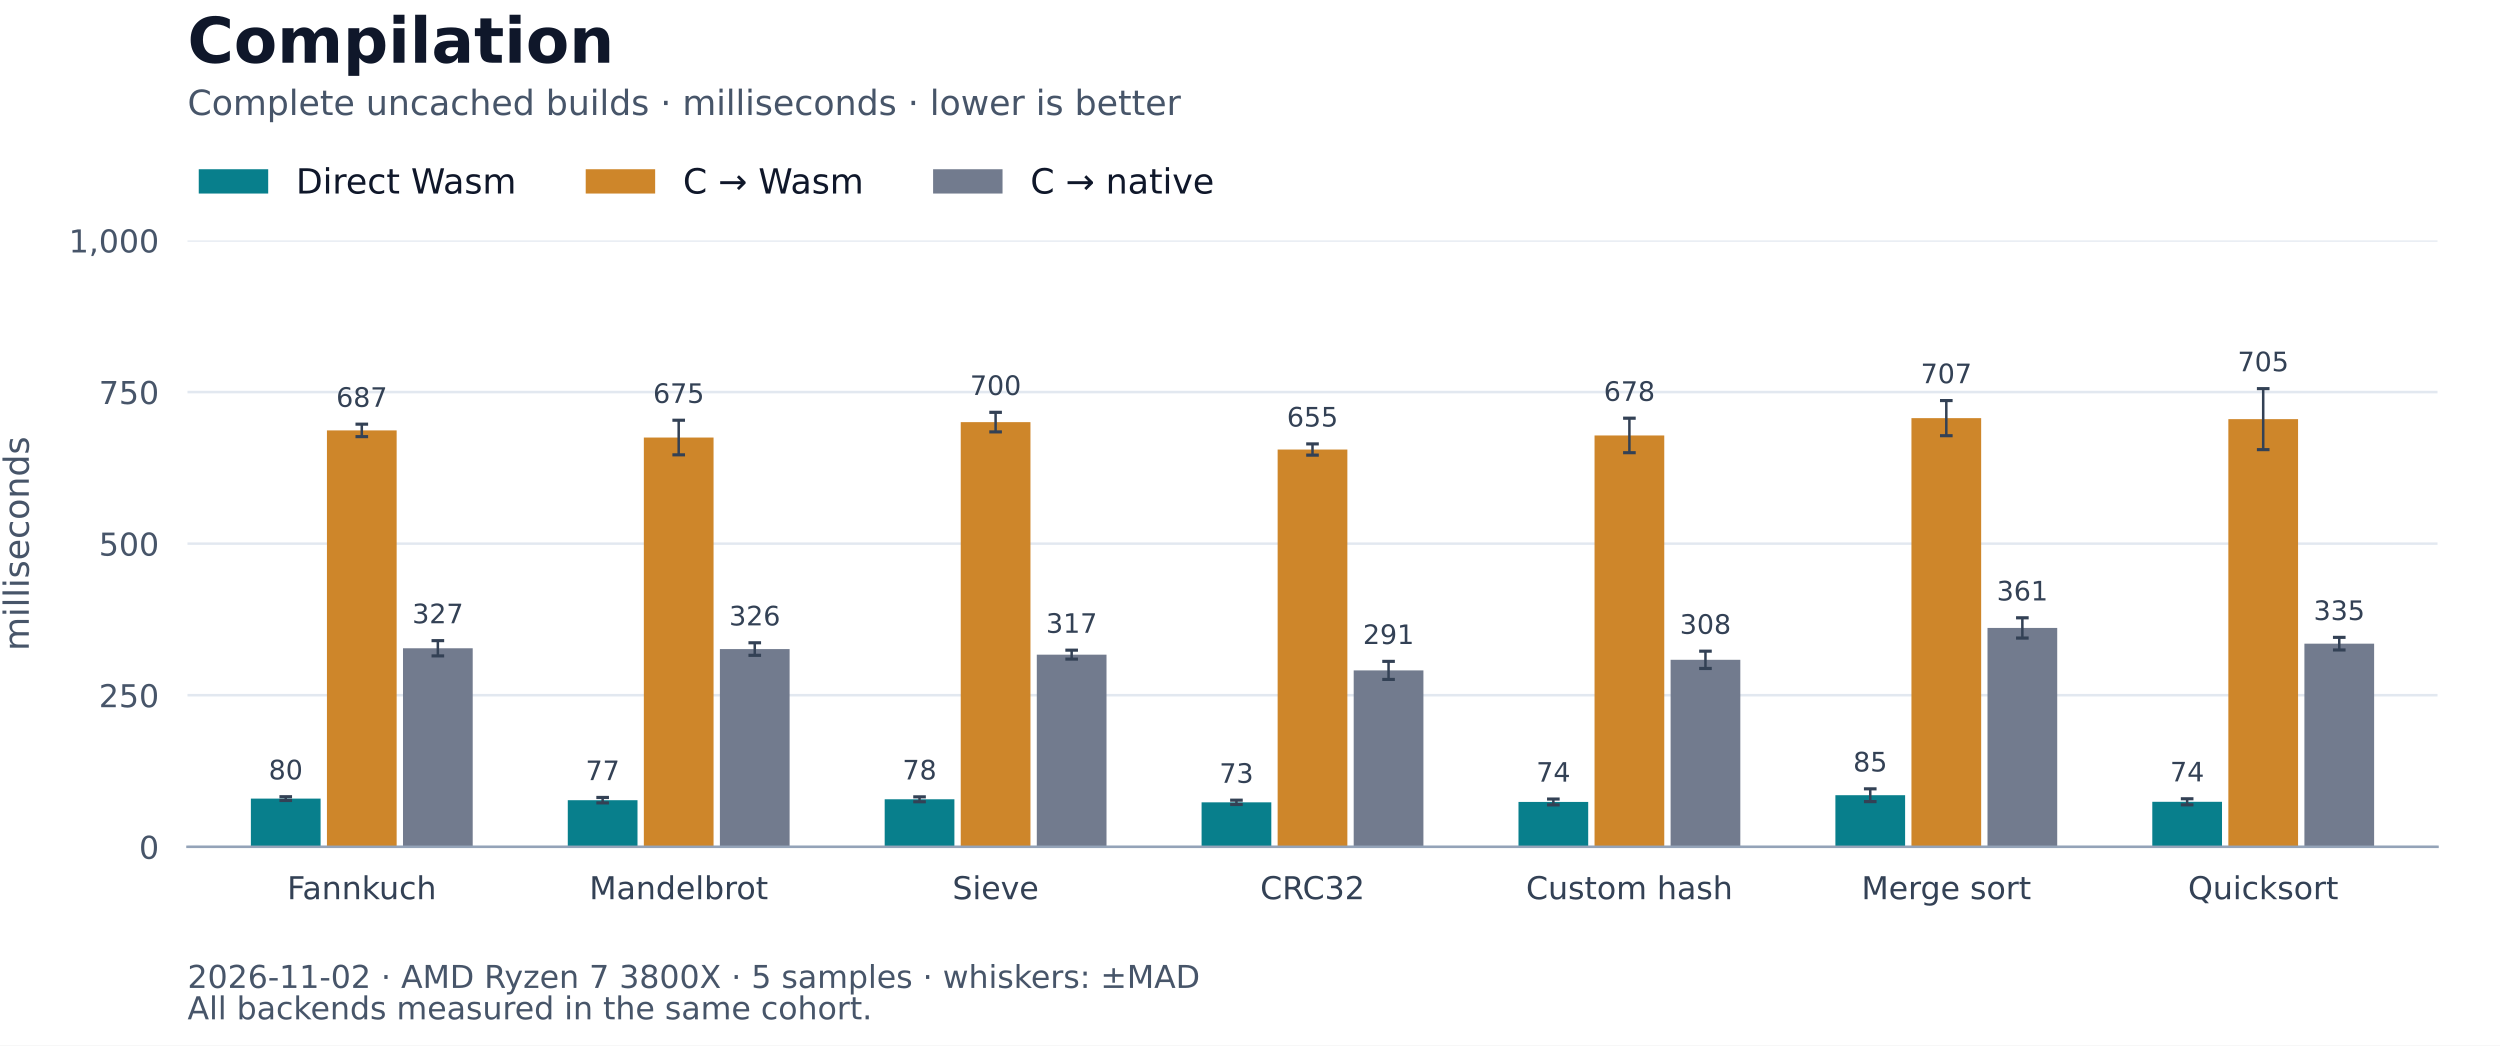
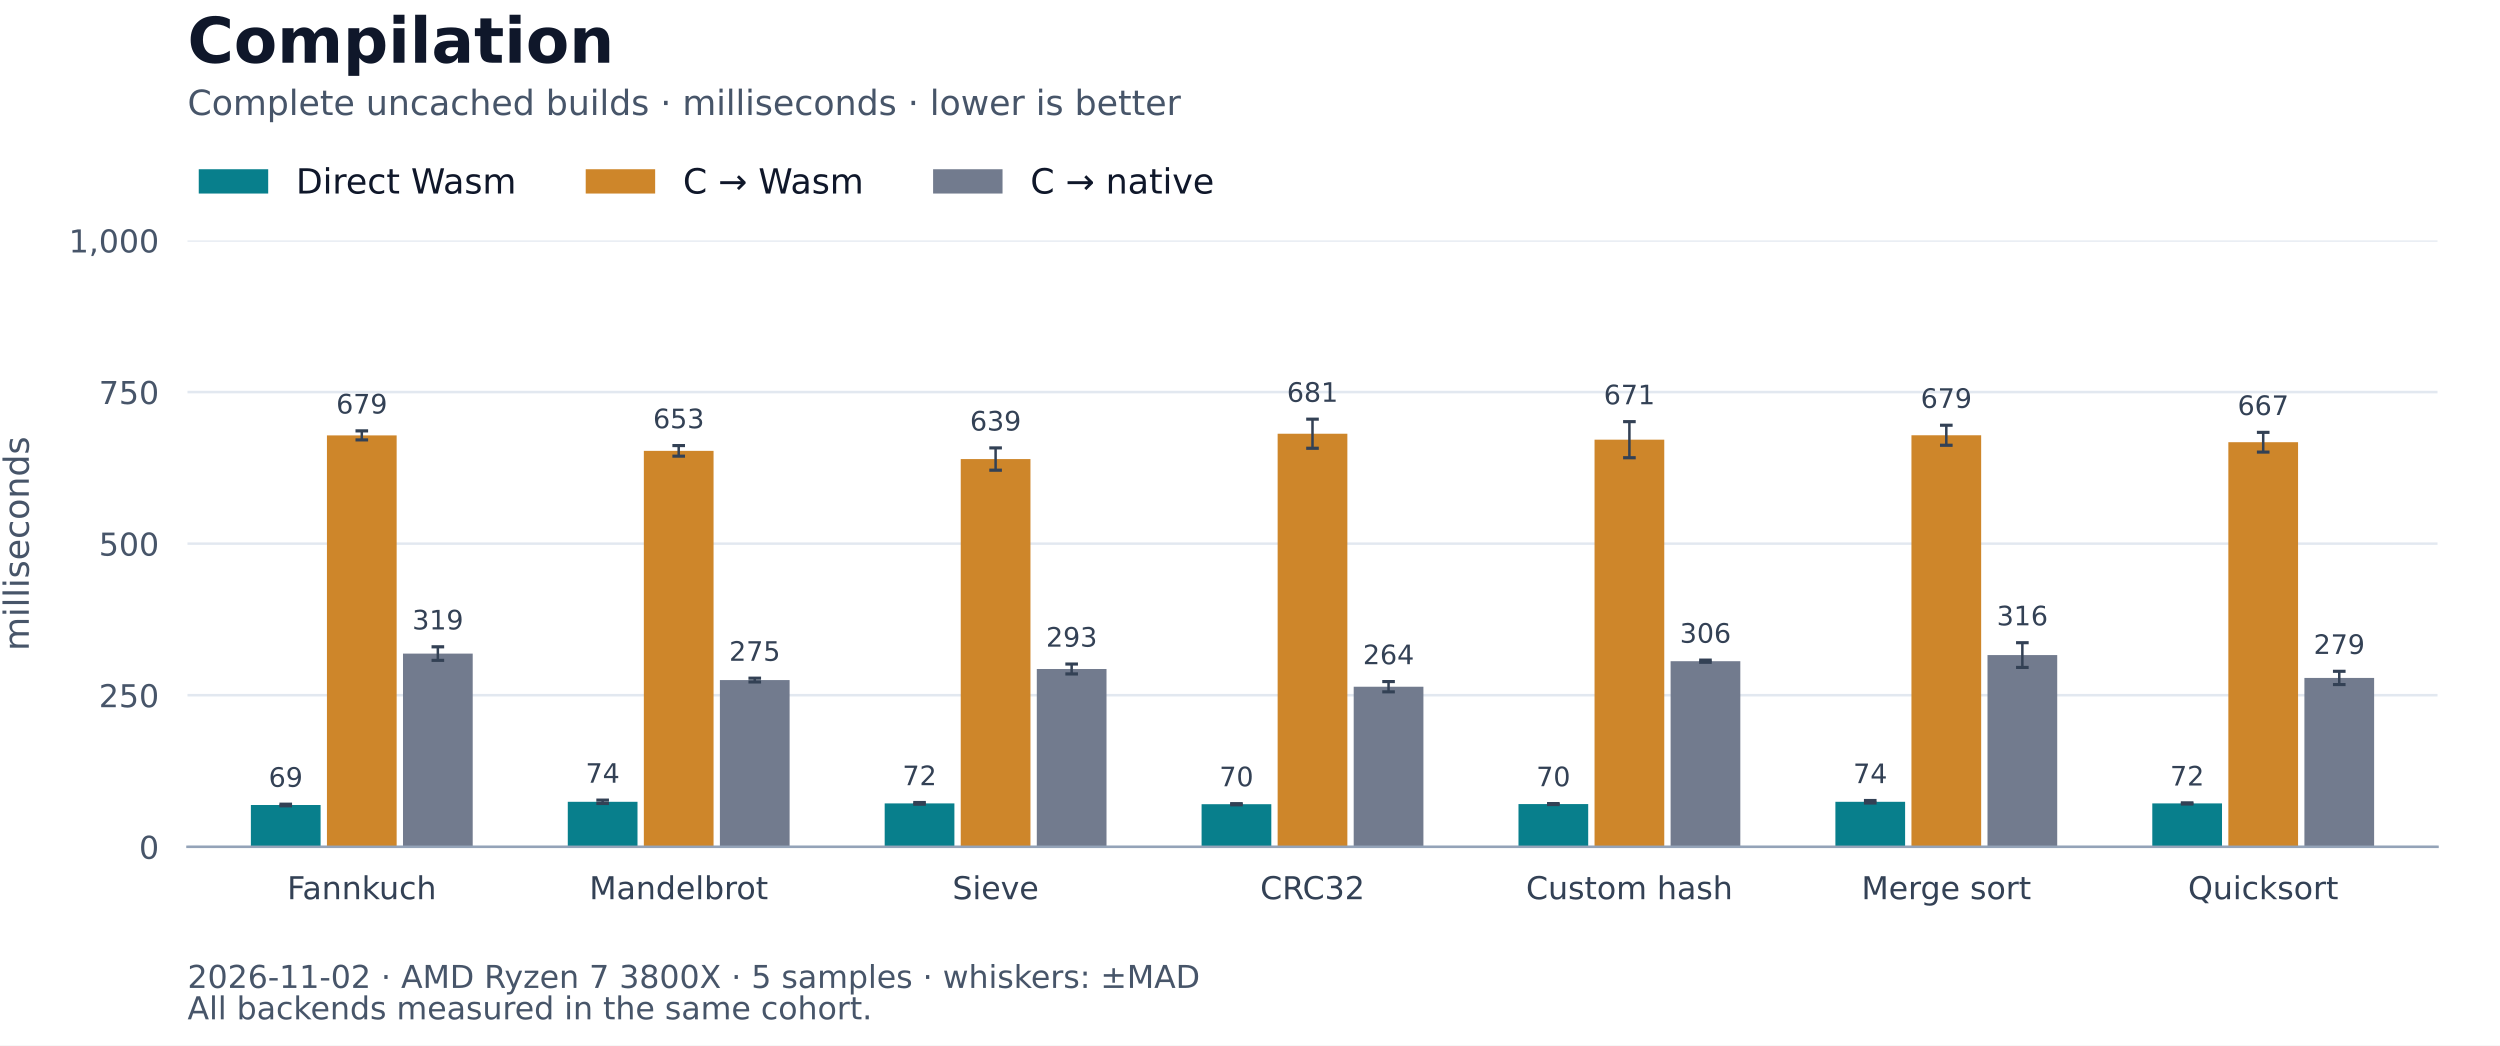
<svg xmlns="http://www.w3.org/2000/svg" xmlns:xlink="http://www.w3.org/1999/xlink" width="792pt" height="331.2pt" viewBox="0 0 792 331.2" version="1.1">
  <defs>
    <style type="text/css">*{stroke-linejoin: round; stroke-linecap: butt}</style>
  </defs>
  <g id="figure_1">
    <g id="patch_1">
      <path d="M 0 331.2 L 792 331.2 L 792 0 L 0 0 z " style="fill: #ffffff" />
    </g>
    <g id="axes_1">
      <g id="patch_2">
        <path d="M 59.4 268.272 L 772.2 268.272 L 772.2 76.176 L 59.4 76.176 z " style="fill: #ffffff" />
      </g>
      <g id="matplotlib.axis_1">
        <g id="xtick_1">
          <g id="line2d_1" />
          <g id="text_1">
            <text style="font-size: 10px; font-family: 'DejaVu Sans'; text-anchor: middle; fill: #334155" x="114.617" y="284.87" transform="rotate(-0 114.6169 284.8704)">Fannkuch</text>
          </g>
        </g>
        <g id="xtick_2">
          <g id="line2d_2" />
          <g id="text_2">
            <text style="font-size: 10px; font-family: 'DejaVu Sans'; text-anchor: middle; fill: #334155" x="215.011" y="284.87" transform="rotate(-0 215.0113 284.8704)">Mandelbrot</text>
          </g>
        </g>
        <g id="xtick_3">
          <g id="line2d_3" />
          <g id="text_3">
            <text style="font-size: 10px; font-family: 'DejaVu Sans'; text-anchor: middle; fill: #334155" x="315.406" y="284.87" transform="rotate(-0 315.4056 284.8704)">Sieve</text>
          </g>
        </g>
        <g id="xtick_4">
          <g id="line2d_4" />
          <g id="text_4">
            <text style="font-size: 10px; font-family: 'DejaVu Sans'; text-anchor: middle; fill: #334155" x="415.8" y="284.87" transform="rotate(-0 415.8 284.8697)">CRC32</text>
          </g>
        </g>
        <g id="xtick_5">
          <g id="line2d_5" />
          <g id="text_5">
            <text style="font-size: 10px; font-family: 'DejaVu Sans'; text-anchor: middle; fill: #334155" x="516.194" y="284.87" transform="rotate(-0 516.1944 284.8704)">Custom hash</text>
          </g>
        </g>
        <g id="xtick_6">
          <g id="line2d_6" />
          <g id="text_6">
            <text style="font-size: 10px; font-family: 'DejaVu Sans'; text-anchor: middle; fill: #334155" x="616.589" y="284.87" transform="rotate(-0 616.5887 284.8697)">Merge sort</text>
          </g>
        </g>
        <g id="xtick_7">
          <g id="line2d_7" />
          <g id="text_7">
            <text style="font-size: 10px; font-family: 'DejaVu Sans'; text-anchor: middle; fill: #334155" x="716.983" y="284.87" transform="rotate(-0 716.9831 284.8704)">Quicksort</text>
          </g>
        </g>
      </g>
      <g id="matplotlib.axis_2">
        <g id="ytick_1">
          <g id="line2d_8">
            <path d="M 59.4 268.272 L 772.2 268.272 " clip-path="url(#pcea0d187e5)" style="fill: none; stroke: #e2e8f0; stroke-width: 0.8; stroke-linecap: square" />
          </g>
          <g id="line2d_9" />
          <g id="text_8">
            <text style="font-size: 10px; font-family: 'DejaVu Sans'; text-anchor: end; fill: #475569" x="50.4" y="272.071" transform="rotate(-0 50.4 272.0708)">0</text>
          </g>
        </g>
        <g id="ytick_2">
          <g id="line2d_10">
            <path d="M 59.4 220.248 L 772.2 220.248 " clip-path="url(#pcea0d187e5)" style="fill: none; stroke: #e2e8f0; stroke-width: 0.8; stroke-linecap: square" />
          </g>
          <g id="line2d_11" />
          <g id="text_9">
            <text style="font-size: 10px; font-family: 'DejaVu Sans'; text-anchor: end; fill: #475569" x="50.4" y="224.047" transform="rotate(-0 50.4 224.0468)">250</text>
          </g>
        </g>
        <g id="ytick_3">
          <g id="line2d_12">
            <path d="M 59.4 172.224 L 772.2 172.224 " clip-path="url(#pcea0d187e5)" style="fill: none; stroke: #e2e8f0; stroke-width: 0.8; stroke-linecap: square" />
          </g>
          <g id="line2d_13" />
          <g id="text_10">
            <text style="font-size: 10px; font-family: 'DejaVu Sans'; text-anchor: end; fill: #475569" x="50.4" y="176.023" transform="rotate(-0 50.4 176.0228)">500</text>
          </g>
        </g>
        <g id="ytick_4">
          <g id="line2d_14">
            <path d="M 59.4 124.2 L 772.2 124.2 " clip-path="url(#pcea0d187e5)" style="fill: none; stroke: #e2e8f0; stroke-width: 0.8; stroke-linecap: square" />
          </g>
          <g id="line2d_15" />
          <g id="text_11">
            <text style="font-size: 10px; font-family: 'DejaVu Sans'; text-anchor: end; fill: #475569" x="50.4" y="127.999" transform="rotate(-0 50.4 127.9988)">750</text>
          </g>
        </g>
        <g id="ytick_5">
          <g id="line2d_16">
            <path d="M 59.4 76.176 L 772.2 76.176 " clip-path="url(#pcea0d187e5)" style="fill: none; stroke: #e2e8f0; stroke-width: 0.8; stroke-linecap: square" />
          </g>
          <g id="line2d_17" />
          <g id="text_12">
            <text style="font-size: 10px; font-family: 'DejaVu Sans'; text-anchor: end; fill: #475569" x="50.4" y="79.975" transform="rotate(-0 50.4 79.97483)">1,000</text>
          </g>
        </g>
        <g id="text_13">
          <text style="font-size: 11px; font-family: 'DejaVu Sans'; text-anchor: middle; fill: #475569" x="9.129" y="172.224" transform="rotate(-90 9.129297 172.224)">milliseconds</text>
        </g>
      </g>
      <g id="patch_3">
-         <path d="M 79.479 268.272 L 101.566 268.272 L 101.566 252.994 L 79.479 252.994 z " clip-path="url(#pcea0d187e5)" style="fill: #087f8c" />
+         <path d="M 79.479 268.272 L 101.566 268.272 L 101.566 255.017 L 79.479 255.017 z " clip-path="url(#pcea0d187e5)" style="fill: #087f8c" />
      </g>
      <g id="patch_4">
-         <path d="M 179.873 268.272 L 201.96 268.272 L 201.96 253.495 L 179.873 253.495 z " clip-path="url(#pcea0d187e5)" style="fill: #087f8c" />
+         <path d="M 179.873 268.272 L 201.96 268.272 L 201.96 254.013 L 179.873 254.013 z " clip-path="url(#pcea0d187e5)" style="fill: #087f8c" />
      </g>
      <g id="patch_5">
-         <path d="M 280.268 268.272 L 302.354 268.272 L 302.354 253.214 L 280.268 253.214 z " clip-path="url(#pcea0d187e5)" style="fill: #087f8c" />
+         <path d="M 280.268 268.272 L 302.354 268.272 L 302.354 254.511 L 280.268 254.511 z " clip-path="url(#pcea0d187e5)" style="fill: #087f8c" />
      </g>
      <g id="patch_6">
-         <path d="M 380.662 268.272 L 402.749 268.272 L 402.749 254.183 L 380.662 254.183 z " clip-path="url(#pcea0d187e5)" style="fill: #087f8c" />
+         <path d="M 380.662 268.272 L 402.749 268.272 L 402.749 254.78 L 380.662 254.78 z " clip-path="url(#pcea0d187e5)" style="fill: #087f8c" />
      </g>
      <g id="patch_7">
-         <path d="M 481.056 268.272 L 503.143 268.272 L 503.143 254.061 L 481.056 254.061 z " clip-path="url(#pcea0d187e5)" style="fill: #087f8c" />
+         <path d="M 481.056 268.272 L 503.143 268.272 L 503.143 254.731 L 481.056 254.731 z " clip-path="url(#pcea0d187e5)" style="fill: #087f8c" />
      </g>
      <g id="patch_8">
-         <path d="M 581.451 268.272 L 603.537 268.272 L 603.537 251.923 L 581.451 251.923 z " clip-path="url(#pcea0d187e5)" style="fill: #087f8c" />
+         <path d="M 581.451 268.272 L 603.537 268.272 L 603.537 254.002 L 581.451 254.002 z " clip-path="url(#pcea0d187e5)" style="fill: #087f8c" />
      </g>
      <g id="patch_9">
-         <path d="M 681.845 268.272 L 703.932 268.272 L 703.932 254.014 L 681.845 254.014 z " clip-path="url(#pcea0d187e5)" style="fill: #087f8c" />
+         <path d="M 681.845 268.272 L 703.932 268.272 L 703.932 254.527 L 681.845 254.527 z " clip-path="url(#pcea0d187e5)" style="fill: #087f8c" />
      </g>
      <g id="patch_10">
-         <path d="M 103.574 268.272 L 125.66 268.272 L 125.66 136.352 L 103.574 136.352 z " clip-path="url(#pcea0d187e5)" style="fill: #ce862a" />
+         <path d="M 103.574 268.272 L 125.66 268.272 L 125.66 137.928 L 103.574 137.928 z " clip-path="url(#pcea0d187e5)" style="fill: #ce862a" />
      </g>
      <g id="patch_11">
-         <path d="M 203.968 268.272 L 226.055 268.272 L 226.055 138.616 L 203.968 138.616 z " clip-path="url(#pcea0d187e5)" style="fill: #ce862a" />
+         <path d="M 203.968 268.272 L 226.055 268.272 L 226.055 142.837 L 203.968 142.837 z " clip-path="url(#pcea0d187e5)" style="fill: #ce862a" />
      </g>
      <g id="patch_12">
-         <path d="M 304.362 268.272 L 326.449 268.272 L 326.449 133.727 L 304.362 133.727 z " clip-path="url(#pcea0d187e5)" style="fill: #ce862a" />
+         <path d="M 304.362 268.272 L 326.449 268.272 L 326.449 145.428 L 304.362 145.428 z " clip-path="url(#pcea0d187e5)" style="fill: #ce862a" />
      </g>
      <g id="patch_13">
-         <path d="M 404.757 268.272 L 426.843 268.272 L 426.843 142.404 L 404.757 142.404 z " clip-path="url(#pcea0d187e5)" style="fill: #ce862a" />
+         <path d="M 404.757 268.272 L 426.843 268.272 L 426.843 137.398 L 404.757 137.398 z " clip-path="url(#pcea0d187e5)" style="fill: #ce862a" />
      </g>
      <g id="patch_14">
-         <path d="M 505.151 268.272 L 527.238 268.272 L 527.238 137.951 L 505.151 137.951 z " clip-path="url(#pcea0d187e5)" style="fill: #ce862a" />
+         <path d="M 505.151 268.272 L 527.238 268.272 L 527.238 139.295 L 505.151 139.295 z " clip-path="url(#pcea0d187e5)" style="fill: #ce862a" />
      </g>
      <g id="patch_15">
-         <path d="M 605.545 268.272 L 627.632 268.272 L 627.632 132.462 L 605.545 132.462 z " clip-path="url(#pcea0d187e5)" style="fill: #ce862a" />
+         <path d="M 605.545 268.272 L 627.632 268.272 L 627.632 137.888 L 605.545 137.888 z " clip-path="url(#pcea0d187e5)" style="fill: #ce862a" />
      </g>
      <g id="patch_16">
-         <path d="M 705.94 268.272 L 728.026 268.272 L 728.026 132.781 L 705.94 132.781 z " clip-path="url(#pcea0d187e5)" style="fill: #ce862a" />
+         <path d="M 705.94 268.272 L 728.026 268.272 L 728.026 140.097 L 705.94 140.097 z " clip-path="url(#pcea0d187e5)" style="fill: #ce862a" />
      </g>
      <g id="patch_17">
-         <path d="M 127.668 268.272 L 149.755 268.272 L 149.755 205.368 L 127.668 205.368 z " clip-path="url(#pcea0d187e5)" style="fill: #727b8e" />
+         <path d="M 127.668 268.272 L 149.755 268.272 L 149.755 207.055 L 127.668 207.055 z " clip-path="url(#pcea0d187e5)" style="fill: #727b8e" />
      </g>
      <g id="patch_18">
-         <path d="M 228.063 268.272 L 250.149 268.272 L 250.149 205.62 L 228.063 205.62 z " clip-path="url(#pcea0d187e5)" style="fill: #727b8e" />
+         <path d="M 228.063 268.272 L 250.149 268.272 L 250.149 215.445 L 228.063 215.445 z " clip-path="url(#pcea0d187e5)" style="fill: #727b8e" />
      </g>
      <g id="patch_19">
-         <path d="M 328.457 268.272 L 350.544 268.272 L 350.544 207.392 L 328.457 207.392 z " clip-path="url(#pcea0d187e5)" style="fill: #727b8e" />
+         <path d="M 328.457 268.272 L 350.544 268.272 L 350.544 211.935 L 328.457 211.935 z " clip-path="url(#pcea0d187e5)" style="fill: #727b8e" />
      </g>
      <g id="patch_20">
-         <path d="M 428.851 268.272 L 450.938 268.272 L 450.938 212.385 L 428.851 212.385 z " clip-path="url(#pcea0d187e5)" style="fill: #727b8e" />
+         <path d="M 428.851 268.272 L 450.938 268.272 L 450.938 217.548 L 428.851 217.548 z " clip-path="url(#pcea0d187e5)" style="fill: #727b8e" />
      </g>
      <g id="patch_21">
-         <path d="M 529.246 268.272 L 551.332 268.272 L 551.332 209.029 L 529.246 209.029 z " clip-path="url(#pcea0d187e5)" style="fill: #727b8e" />
+         <path d="M 529.246 268.272 L 551.332 268.272 L 551.332 209.462 L 529.246 209.462 z " clip-path="url(#pcea0d187e5)" style="fill: #727b8e" />
      </g>
      <g id="patch_22">
-         <path d="M 629.64 268.272 L 651.727 268.272 L 651.727 198.931 L 629.64 198.931 z " clip-path="url(#pcea0d187e5)" style="fill: #727b8e" />
+         <path d="M 629.64 268.272 L 651.727 268.272 L 651.727 207.527 L 629.64 207.527 z " clip-path="url(#pcea0d187e5)" style="fill: #727b8e" />
      </g>
      <g id="patch_23">
-         <path d="M 730.034 268.272 L 752.121 268.272 L 752.121 203.914 L 730.034 203.914 z " clip-path="url(#pcea0d187e5)" style="fill: #727b8e" />
+         <path d="M 730.034 268.272 L 752.121 268.272 L 752.121 214.77 L 730.034 214.77 z " clip-path="url(#pcea0d187e5)" style="fill: #727b8e" />
      </g>
      <g id="LineCollection_1">
-         <path d="M 90.522 253.587 L 90.522 252.4 " clip-path="url(#pcea0d187e5)" style="fill: none; stroke: #334155; stroke-width: 0.8" />
-         <path d="M 190.917 254.355 L 190.917 252.634 " clip-path="url(#pcea0d187e5)" style="fill: none; stroke: #334155; stroke-width: 0.8" />
-         <path d="M 291.311 253.993 L 291.311 252.436 " clip-path="url(#pcea0d187e5)" style="fill: none; stroke: #334155; stroke-width: 0.8" />
-         <path d="M 391.705 254.872 L 391.705 253.495 " clip-path="url(#pcea0d187e5)" style="fill: none; stroke: #334155; stroke-width: 0.8" />
-         <path d="M 492.1 254.982 L 492.1 253.14 " clip-path="url(#pcea0d187e5)" style="fill: none; stroke: #334155; stroke-width: 0.8" />
-         <path d="M 592.494 253.949 L 592.494 249.897 " clip-path="url(#pcea0d187e5)" style="fill: none; stroke: #334155; stroke-width: 0.8" />
-         <path d="M 692.888 254.974 L 692.888 253.053 " clip-path="url(#pcea0d187e5)" style="fill: none; stroke: #334155; stroke-width: 0.8" />
+         <path d="M 90.522 255.277 L 90.522 254.758 " clip-path="url(#pcea0d187e5)" style="fill: none; stroke: #334155; stroke-width: 0.8" />
+         <path d="M 190.917 254.549 L 190.917 253.477 " clip-path="url(#pcea0d187e5)" style="fill: none; stroke: #334155; stroke-width: 0.8" />
+         <path d="M 291.311 254.779 L 291.311 254.243 " clip-path="url(#pcea0d187e5)" style="fill: none; stroke: #334155; stroke-width: 0.8" />
+         <path d="M 391.705 254.971 L 391.705 254.589 " clip-path="url(#pcea0d187e5)" style="fill: none; stroke: #334155; stroke-width: 0.8" />
+         <path d="M 492.1 254.884 L 492.1 254.579 " clip-path="url(#pcea0d187e5)" style="fill: none; stroke: #334155; stroke-width: 0.8" />
+         <path d="M 592.494 254.402 L 592.494 253.602 " clip-path="url(#pcea0d187e5)" style="fill: none; stroke: #334155; stroke-width: 0.8" />
+         <path d="M 692.888 254.709 L 692.888 254.345 " clip-path="url(#pcea0d187e5)" style="fill: none; stroke: #334155; stroke-width: 0.8" />
      </g>
      <g id="line2d_18">
        <defs>
          <path id="m9f9b9ee627" d="M 2 0 L -2 -0 " style="stroke: #334155" />
        </defs>
        <g clip-path="url(#pcea0d187e5)">
-           <use xlink:href="#m9f9b9ee627" x="90.522" y="253.587" style="fill: #1f77b4; stroke: #334155" />
-           <use xlink:href="#m9f9b9ee627" x="190.917" y="254.355" style="fill: #1f77b4; stroke: #334155" />
-           <use xlink:href="#m9f9b9ee627" x="291.311" y="253.993" style="fill: #1f77b4; stroke: #334155" />
-           <use xlink:href="#m9f9b9ee627" x="391.705" y="254.872" style="fill: #1f77b4; stroke: #334155" />
-           <use xlink:href="#m9f9b9ee627" x="492.1" y="254.982" style="fill: #1f77b4; stroke: #334155" />
-           <use xlink:href="#m9f9b9ee627" x="592.494" y="253.949" style="fill: #1f77b4; stroke: #334155" />
-           <use xlink:href="#m9f9b9ee627" x="692.888" y="254.974" style="fill: #1f77b4; stroke: #334155" />
+           <use xlink:href="#m9f9b9ee627" x="90.522" y="255.277" style="fill: #1f77b4; stroke: #334155" />
+           <use xlink:href="#m9f9b9ee627" x="190.917" y="254.549" style="fill: #1f77b4; stroke: #334155" />
+           <use xlink:href="#m9f9b9ee627" x="291.311" y="254.779" style="fill: #1f77b4; stroke: #334155" />
+           <use xlink:href="#m9f9b9ee627" x="391.705" y="254.971" style="fill: #1f77b4; stroke: #334155" />
+           <use xlink:href="#m9f9b9ee627" x="492.1" y="254.884" style="fill: #1f77b4; stroke: #334155" />
+           <use xlink:href="#m9f9b9ee627" x="592.494" y="254.402" style="fill: #1f77b4; stroke: #334155" />
+           <use xlink:href="#m9f9b9ee627" x="692.888" y="254.709" style="fill: #1f77b4; stroke: #334155" />
        </g>
      </g>
      <g id="line2d_19">
        <g clip-path="url(#pcea0d187e5)">
-           <use xlink:href="#m9f9b9ee627" x="90.522" y="252.4" style="fill: #1f77b4; stroke: #334155" />
-           <use xlink:href="#m9f9b9ee627" x="190.917" y="252.634" style="fill: #1f77b4; stroke: #334155" />
-           <use xlink:href="#m9f9b9ee627" x="291.311" y="252.436" style="fill: #1f77b4; stroke: #334155" />
-           <use xlink:href="#m9f9b9ee627" x="391.705" y="253.495" style="fill: #1f77b4; stroke: #334155" />
-           <use xlink:href="#m9f9b9ee627" x="492.1" y="253.14" style="fill: #1f77b4; stroke: #334155" />
-           <use xlink:href="#m9f9b9ee627" x="592.494" y="249.897" style="fill: #1f77b4; stroke: #334155" />
-           <use xlink:href="#m9f9b9ee627" x="692.888" y="253.053" style="fill: #1f77b4; stroke: #334155" />
+           <use xlink:href="#m9f9b9ee627" x="90.522" y="254.758" style="fill: #1f77b4; stroke: #334155" />
+           <use xlink:href="#m9f9b9ee627" x="190.917" y="253.477" style="fill: #1f77b4; stroke: #334155" />
+           <use xlink:href="#m9f9b9ee627" x="291.311" y="254.243" style="fill: #1f77b4; stroke: #334155" />
+           <use xlink:href="#m9f9b9ee627" x="391.705" y="254.589" style="fill: #1f77b4; stroke: #334155" />
+           <use xlink:href="#m9f9b9ee627" x="492.1" y="254.579" style="fill: #1f77b4; stroke: #334155" />
+           <use xlink:href="#m9f9b9ee627" x="592.494" y="253.602" style="fill: #1f77b4; stroke: #334155" />
+           <use xlink:href="#m9f9b9ee627" x="692.888" y="254.345" style="fill: #1f77b4; stroke: #334155" />
        </g>
      </g>
      <g id="LineCollection_2">
-         <path d="M 114.617 138.329 L 114.617 134.375 " clip-path="url(#pcea0d187e5)" style="fill: none; stroke: #334155; stroke-width: 0.8" />
-         <path d="M 215.011 144.097 L 215.011 133.134 " clip-path="url(#pcea0d187e5)" style="fill: none; stroke: #334155; stroke-width: 0.8" />
-         <path d="M 315.406 136.829 L 315.406 130.625 " clip-path="url(#pcea0d187e5)" style="fill: none; stroke: #334155; stroke-width: 0.8" />
-         <path d="M 415.8 144.185 L 415.8 140.624 " clip-path="url(#pcea0d187e5)" style="fill: none; stroke: #334155; stroke-width: 0.8" />
-         <path d="M 516.194 143.416 L 516.194 132.487 " clip-path="url(#pcea0d187e5)" style="fill: none; stroke: #334155; stroke-width: 0.8" />
-         <path d="M 616.589 138.032 L 616.589 126.893 " clip-path="url(#pcea0d187e5)" style="fill: none; stroke: #334155; stroke-width: 0.8" />
-         <path d="M 716.983 142.449 L 716.983 123.114 " clip-path="url(#pcea0d187e5)" style="fill: none; stroke: #334155; stroke-width: 0.8" />
+         <path d="M 114.617 139.358 L 114.617 136.498 " clip-path="url(#pcea0d187e5)" style="fill: none; stroke: #334155; stroke-width: 0.8" />
+         <path d="M 215.011 144.513 L 215.011 141.161 " clip-path="url(#pcea0d187e5)" style="fill: none; stroke: #334155; stroke-width: 0.8" />
+         <path d="M 315.406 148.962 L 315.406 141.894 " clip-path="url(#pcea0d187e5)" style="fill: none; stroke: #334155; stroke-width: 0.8" />
+         <path d="M 415.8 142.01 L 415.8 132.786 " clip-path="url(#pcea0d187e5)" style="fill: none; stroke: #334155; stroke-width: 0.8" />
+         <path d="M 516.194 145.013 L 516.194 133.577 " clip-path="url(#pcea0d187e5)" style="fill: none; stroke: #334155; stroke-width: 0.8" />
+         <path d="M 616.589 141.063 L 616.589 134.712 " clip-path="url(#pcea0d187e5)" style="fill: none; stroke: #334155; stroke-width: 0.8" />
+         <path d="M 716.983 143.221 L 716.983 136.973 " clip-path="url(#pcea0d187e5)" style="fill: none; stroke: #334155; stroke-width: 0.8" />
      </g>
      <g id="line2d_20">
        <g clip-path="url(#pcea0d187e5)">
-           <use xlink:href="#m9f9b9ee627" x="114.617" y="138.329" style="fill: #1f77b4; stroke: #334155" />
-           <use xlink:href="#m9f9b9ee627" x="215.011" y="144.097" style="fill: #1f77b4; stroke: #334155" />
-           <use xlink:href="#m9f9b9ee627" x="315.406" y="136.829" style="fill: #1f77b4; stroke: #334155" />
-           <use xlink:href="#m9f9b9ee627" x="415.8" y="144.185" style="fill: #1f77b4; stroke: #334155" />
-           <use xlink:href="#m9f9b9ee627" x="516.194" y="143.416" style="fill: #1f77b4; stroke: #334155" />
-           <use xlink:href="#m9f9b9ee627" x="616.589" y="138.032" style="fill: #1f77b4; stroke: #334155" />
-           <use xlink:href="#m9f9b9ee627" x="716.983" y="142.449" style="fill: #1f77b4; stroke: #334155" />
+           <use xlink:href="#m9f9b9ee627" x="114.617" y="139.358" style="fill: #1f77b4; stroke: #334155" />
+           <use xlink:href="#m9f9b9ee627" x="215.011" y="144.513" style="fill: #1f77b4; stroke: #334155" />
+           <use xlink:href="#m9f9b9ee627" x="315.406" y="148.962" style="fill: #1f77b4; stroke: #334155" />
+           <use xlink:href="#m9f9b9ee627" x="415.8" y="142.01" style="fill: #1f77b4; stroke: #334155" />
+           <use xlink:href="#m9f9b9ee627" x="516.194" y="145.013" style="fill: #1f77b4; stroke: #334155" />
+           <use xlink:href="#m9f9b9ee627" x="616.589" y="141.063" style="fill: #1f77b4; stroke: #334155" />
+           <use xlink:href="#m9f9b9ee627" x="716.983" y="143.221" style="fill: #1f77b4; stroke: #334155" />
        </g>
      </g>
      <g id="line2d_21">
        <g clip-path="url(#pcea0d187e5)">
-           <use xlink:href="#m9f9b9ee627" x="114.617" y="134.375" style="fill: #1f77b4; stroke: #334155" />
-           <use xlink:href="#m9f9b9ee627" x="215.011" y="133.134" style="fill: #1f77b4; stroke: #334155" />
-           <use xlink:href="#m9f9b9ee627" x="315.406" y="130.625" style="fill: #1f77b4; stroke: #334155" />
-           <use xlink:href="#m9f9b9ee627" x="415.8" y="140.624" style="fill: #1f77b4; stroke: #334155" />
-           <use xlink:href="#m9f9b9ee627" x="516.194" y="132.487" style="fill: #1f77b4; stroke: #334155" />
-           <use xlink:href="#m9f9b9ee627" x="616.589" y="126.893" style="fill: #1f77b4; stroke: #334155" />
-           <use xlink:href="#m9f9b9ee627" x="716.983" y="123.114" style="fill: #1f77b4; stroke: #334155" />
+           <use xlink:href="#m9f9b9ee627" x="114.617" y="136.498" style="fill: #1f77b4; stroke: #334155" />
+           <use xlink:href="#m9f9b9ee627" x="215.011" y="141.161" style="fill: #1f77b4; stroke: #334155" />
+           <use xlink:href="#m9f9b9ee627" x="315.406" y="141.894" style="fill: #1f77b4; stroke: #334155" />
+           <use xlink:href="#m9f9b9ee627" x="415.8" y="132.786" style="fill: #1f77b4; stroke: #334155" />
+           <use xlink:href="#m9f9b9ee627" x="516.194" y="133.577" style="fill: #1f77b4; stroke: #334155" />
+           <use xlink:href="#m9f9b9ee627" x="616.589" y="134.712" style="fill: #1f77b4; stroke: #334155" />
+           <use xlink:href="#m9f9b9ee627" x="716.983" y="136.973" style="fill: #1f77b4; stroke: #334155" />
        </g>
      </g>
      <g id="LineCollection_3">
-         <path d="M 138.712 207.789 L 138.712 202.948 " clip-path="url(#pcea0d187e5)" style="fill: none; stroke: #334155; stroke-width: 0.8" />
-         <path d="M 239.106 207.61 L 239.106 203.63 " clip-path="url(#pcea0d187e5)" style="fill: none; stroke: #334155; stroke-width: 0.8" />
-         <path d="M 339.5 208.805 L 339.5 205.979 " clip-path="url(#pcea0d187e5)" style="fill: none; stroke: #334155; stroke-width: 0.8" />
-         <path d="M 439.895 215.243 L 439.895 209.526 " clip-path="url(#pcea0d187e5)" style="fill: none; stroke: #334155; stroke-width: 0.8" />
-         <path d="M 540.289 211.77 L 540.289 206.288 " clip-path="url(#pcea0d187e5)" style="fill: none; stroke: #334155; stroke-width: 0.8" />
-         <path d="M 640.683 202.141 L 640.683 195.72 " clip-path="url(#pcea0d187e5)" style="fill: none; stroke: #334155; stroke-width: 0.8" />
-         <path d="M 741.078 205.91 L 741.078 201.917 " clip-path="url(#pcea0d187e5)" style="fill: none; stroke: #334155; stroke-width: 0.8" />
+         <path d="M 138.712 209.203 L 138.712 204.907 " clip-path="url(#pcea0d187e5)" style="fill: none; stroke: #334155; stroke-width: 0.8" />
+         <path d="M 239.106 216.049 L 239.106 214.841 " clip-path="url(#pcea0d187e5)" style="fill: none; stroke: #334155; stroke-width: 0.8" />
+         <path d="M 339.5 213.503 L 339.5 210.367 " clip-path="url(#pcea0d187e5)" style="fill: none; stroke: #334155; stroke-width: 0.8" />
+         <path d="M 439.895 219.175 L 439.895 215.922 " clip-path="url(#pcea0d187e5)" style="fill: none; stroke: #334155; stroke-width: 0.8" />
+         <path d="M 540.289 209.807 L 540.289 209.116 " clip-path="url(#pcea0d187e5)" style="fill: none; stroke: #334155; stroke-width: 0.8" />
+         <path d="M 640.683 211.444 L 640.683 203.61 " clip-path="url(#pcea0d187e5)" style="fill: none; stroke: #334155; stroke-width: 0.8" />
+         <path d="M 741.078 216.872 L 741.078 212.668 " clip-path="url(#pcea0d187e5)" style="fill: none; stroke: #334155; stroke-width: 0.8" />
      </g>
      <g id="line2d_22">
        <g clip-path="url(#pcea0d187e5)">
-           <use xlink:href="#m9f9b9ee627" x="138.712" y="207.789" style="fill: #1f77b4; stroke: #334155" />
-           <use xlink:href="#m9f9b9ee627" x="239.106" y="207.61" style="fill: #1f77b4; stroke: #334155" />
-           <use xlink:href="#m9f9b9ee627" x="339.5" y="208.805" style="fill: #1f77b4; stroke: #334155" />
-           <use xlink:href="#m9f9b9ee627" x="439.895" y="215.243" style="fill: #1f77b4; stroke: #334155" />
-           <use xlink:href="#m9f9b9ee627" x="540.289" y="211.77" style="fill: #1f77b4; stroke: #334155" />
-           <use xlink:href="#m9f9b9ee627" x="640.683" y="202.141" style="fill: #1f77b4; stroke: #334155" />
-           <use xlink:href="#m9f9b9ee627" x="741.078" y="205.91" style="fill: #1f77b4; stroke: #334155" />
+           <use xlink:href="#m9f9b9ee627" x="138.712" y="209.203" style="fill: #1f77b4; stroke: #334155" />
+           <use xlink:href="#m9f9b9ee627" x="239.106" y="216.049" style="fill: #1f77b4; stroke: #334155" />
+           <use xlink:href="#m9f9b9ee627" x="339.5" y="213.503" style="fill: #1f77b4; stroke: #334155" />
+           <use xlink:href="#m9f9b9ee627" x="439.895" y="219.175" style="fill: #1f77b4; stroke: #334155" />
+           <use xlink:href="#m9f9b9ee627" x="540.289" y="209.807" style="fill: #1f77b4; stroke: #334155" />
+           <use xlink:href="#m9f9b9ee627" x="640.683" y="211.444" style="fill: #1f77b4; stroke: #334155" />
+           <use xlink:href="#m9f9b9ee627" x="741.078" y="216.872" style="fill: #1f77b4; stroke: #334155" />
        </g>
      </g>
      <g id="line2d_23">
        <g clip-path="url(#pcea0d187e5)">
-           <use xlink:href="#m9f9b9ee627" x="138.712" y="202.948" style="fill: #1f77b4; stroke: #334155" />
-           <use xlink:href="#m9f9b9ee627" x="239.106" y="203.63" style="fill: #1f77b4; stroke: #334155" />
-           <use xlink:href="#m9f9b9ee627" x="339.5" y="205.979" style="fill: #1f77b4; stroke: #334155" />
-           <use xlink:href="#m9f9b9ee627" x="439.895" y="209.526" style="fill: #1f77b4; stroke: #334155" />
-           <use xlink:href="#m9f9b9ee627" x="540.289" y="206.288" style="fill: #1f77b4; stroke: #334155" />
-           <use xlink:href="#m9f9b9ee627" x="640.683" y="195.72" style="fill: #1f77b4; stroke: #334155" />
-           <use xlink:href="#m9f9b9ee627" x="741.078" y="201.917" style="fill: #1f77b4; stroke: #334155" />
+           <use xlink:href="#m9f9b9ee627" x="138.712" y="204.907" style="fill: #1f77b4; stroke: #334155" />
+           <use xlink:href="#m9f9b9ee627" x="239.106" y="214.841" style="fill: #1f77b4; stroke: #334155" />
+           <use xlink:href="#m9f9b9ee627" x="339.5" y="210.367" style="fill: #1f77b4; stroke: #334155" />
+           <use xlink:href="#m9f9b9ee627" x="439.895" y="215.922" style="fill: #1f77b4; stroke: #334155" />
+           <use xlink:href="#m9f9b9ee627" x="540.289" y="209.116" style="fill: #1f77b4; stroke: #334155" />
+           <use xlink:href="#m9f9b9ee627" x="640.683" y="203.61" style="fill: #1f77b4; stroke: #334155" />
+           <use xlink:href="#m9f9b9ee627" x="741.078" y="212.668" style="fill: #1f77b4; stroke: #334155" />
        </g>
      </g>
      <g id="patch_24">
        <path d="M 59.4 268.272 L 772.2 268.272 " style="fill: none; stroke: #94a3b8; stroke-width: 0.8; stroke-linejoin: miter; stroke-linecap: square" />
      </g>
      <g id="text_14">
-         <text style="font-size: 8.5px; font-family: 'DejaVu Sans'; text-anchor: middle; fill: #334155" x="90.522" y="246.901" transform="rotate(-0 90.52225 246.9007)">80</text>
+         <text style="font-size: 8.5px; font-family: 'DejaVu Sans'; text-anchor: middle; fill: #334155" x="90.522" y="249.258" transform="rotate(-0 90.52225 249.258)">69</text>
      </g>
      <g id="text_15">
-         <text style="font-size: 8.5px; font-family: 'DejaVu Sans'; text-anchor: middle; fill: #334155" x="190.917" y="247.135" transform="rotate(-0 190.9166 247.1347)">77</text>
+         <text style="font-size: 8.5px; font-family: 'DejaVu Sans'; text-anchor: middle; fill: #334155" x="190.917" y="247.977" transform="rotate(-0 190.9166 247.9768)">74</text>
      </g>
      <g id="text_16">
-         <text style="font-size: 8.5px; font-family: 'DejaVu Sans'; text-anchor: middle; fill: #334155" x="291.311" y="246.937" transform="rotate(-0 291.311 246.9367)">78</text>
+         <text style="font-size: 8.5px; font-family: 'DejaVu Sans'; text-anchor: middle; fill: #334155" x="291.311" y="248.743" transform="rotate(-0 291.311 248.7431)">72</text>
      </g>
      <g id="text_17">
-         <text style="font-size: 8.5px; font-family: 'DejaVu Sans'; text-anchor: middle; fill: #334155" x="391.705" y="247.995" transform="rotate(-0 391.7054 247.995)">73</text>
+         <text style="font-size: 8.5px; font-family: 'DejaVu Sans'; text-anchor: middle; fill: #334155" x="391.705" y="249.09" transform="rotate(-0 391.7054 249.0895)">70</text>
      </g>
      <g id="text_18">
-         <text style="font-size: 8.5px; font-family: 'DejaVu Sans'; text-anchor: middle; fill: #334155" x="492.1" y="247.641" transform="rotate(-0 492.0997 247.6406)">74</text>
+         <text style="font-size: 8.5px; font-family: 'DejaVu Sans'; text-anchor: middle; fill: #334155" x="492.1" y="249.079" transform="rotate(-0 492.0997 249.0794)">70</text>
      </g>
      <g id="text_19">
-         <text style="font-size: 8.5px; font-family: 'DejaVu Sans'; text-anchor: middle; fill: #334155" x="592.494" y="244.398" transform="rotate(-0 592.4941 244.3977)">85</text>
+         <text style="font-size: 8.5px; font-family: 'DejaVu Sans'; text-anchor: middle; fill: #334155" x="592.494" y="248.102" transform="rotate(-0 592.4941 248.1019)">74</text>
      </g>
      <g id="text_20">
-         <text style="font-size: 8.5px; font-family: 'DejaVu Sans'; text-anchor: middle; fill: #334155" x="692.888" y="247.553" transform="rotate(-0 692.8885 247.553)">74</text>
+         <text style="font-size: 8.5px; font-family: 'DejaVu Sans'; text-anchor: middle; fill: #334155" x="692.888" y="248.845" transform="rotate(-0 692.8885 248.8448)">72</text>
      </g>
      <g id="text_21">
-         <text style="font-size: 8.5px; font-family: 'DejaVu Sans'; text-anchor: middle; fill: #334155" x="114.617" y="128.876" transform="rotate(-0 114.6169 128.8757)">687</text>
+         <text style="font-size: 8.5px; font-family: 'DejaVu Sans'; text-anchor: middle; fill: #334155" x="114.617" y="130.999" transform="rotate(-0 114.6169 130.9986)">679</text>
      </g>
      <g id="text_22">
-         <text style="font-size: 8.5px; font-family: 'DejaVu Sans'; text-anchor: middle; fill: #334155" x="215.011" y="127.634" transform="rotate(-0 215.0113 127.6343)">675</text>
+         <text style="font-size: 8.5px; font-family: 'DejaVu Sans'; text-anchor: middle; fill: #334155" x="215.011" y="135.661" transform="rotate(-0 215.0113 135.6609)">653</text>
      </g>
      <g id="text_23">
-         <text style="font-size: 8.5px; font-family: 'DejaVu Sans'; text-anchor: middle; fill: #334155" x="315.406" y="125.125" transform="rotate(-0 315.4056 125.1251)">700</text>
+         <text style="font-size: 8.5px; font-family: 'DejaVu Sans'; text-anchor: middle; fill: #334155" x="315.406" y="136.395" transform="rotate(-0 315.4056 136.3947)">639</text>
      </g>
      <g id="text_24">
-         <text style="font-size: 8.5px; font-family: 'DejaVu Sans'; text-anchor: middle; fill: #334155" x="415.8" y="135.124" transform="rotate(-0 415.8 135.124)">655</text>
+         <text style="font-size: 8.5px; font-family: 'DejaVu Sans'; text-anchor: middle; fill: #334155" x="415.8" y="127.287" transform="rotate(-0 415.8 127.2866)">681</text>
      </g>
      <g id="text_25">
-         <text style="font-size: 8.5px; font-family: 'DejaVu Sans'; text-anchor: middle; fill: #334155" x="516.194" y="126.987" transform="rotate(-0 516.1944 126.9869)">678</text>
+         <text style="font-size: 8.5px; font-family: 'DejaVu Sans'; text-anchor: middle; fill: #334155" x="516.194" y="128.077" transform="rotate(-0 516.1944 128.0768)">671</text>
      </g>
      <g id="text_26">
-         <text style="font-size: 8.5px; font-family: 'DejaVu Sans'; text-anchor: middle; fill: #334155" x="616.589" y="121.394" transform="rotate(-0 616.5887 121.3936)">707</text>
+         <text style="font-size: 8.5px; font-family: 'DejaVu Sans'; text-anchor: middle; fill: #334155" x="616.589" y="129.213" transform="rotate(-0 616.5887 129.2126)">679</text>
      </g>
      <g id="text_27">
-         <text style="font-size: 8.5px; font-family: 'DejaVu Sans'; text-anchor: middle; fill: #334155" x="716.983" y="117.614" transform="rotate(-0 716.9831 117.6142)">705</text>
+         <text style="font-size: 8.5px; font-family: 'DejaVu Sans'; text-anchor: middle; fill: #334155" x="716.983" y="131.473" transform="rotate(-0 716.9831 131.4732)">667</text>
      </g>
      <g id="text_28">
-         <text style="font-size: 8.5px; font-family: 'DejaVu Sans'; text-anchor: middle; fill: #334155" x="138.712" y="197.448" transform="rotate(-0 138.7115 197.4483)">327</text>
+         <text style="font-size: 8.5px; font-family: 'DejaVu Sans'; text-anchor: middle; fill: #334155" x="138.712" y="199.407" transform="rotate(-0 138.7115 199.4073)">319</text>
      </g>
      <g id="text_29">
-         <text style="font-size: 8.5px; font-family: 'DejaVu Sans'; text-anchor: middle; fill: #334155" x="239.106" y="198.131" transform="rotate(-0 239.1059 198.1305)">326</text>
+         <text style="font-size: 8.5px; font-family: 'DejaVu Sans'; text-anchor: middle; fill: #334155" x="239.106" y="209.342" transform="rotate(-0 239.1059 209.3417)">275</text>
      </g>
      <g id="text_30">
-         <text style="font-size: 8.5px; font-family: 'DejaVu Sans'; text-anchor: middle; fill: #334155" x="339.5" y="200.479" transform="rotate(-0 339.5003 200.4795)">317</text>
+         <text style="font-size: 8.5px; font-family: 'DejaVu Sans'; text-anchor: middle; fill: #334155" x="339.5" y="204.867" transform="rotate(-0 339.5003 204.8668)">293</text>
      </g>
      <g id="text_31">
-         <text style="font-size: 8.5px; font-family: 'DejaVu Sans'; text-anchor: middle; fill: #334155" x="439.895" y="204.026" transform="rotate(-0 439.8946 204.0264)">291</text>
+         <text style="font-size: 8.5px; font-family: 'DejaVu Sans'; text-anchor: middle; fill: #334155" x="439.895" y="210.422" transform="rotate(-0 439.8946 210.4223)">264</text>
      </g>
      <g id="text_32">
-         <text style="font-size: 8.5px; font-family: 'DejaVu Sans'; text-anchor: middle; fill: #334155" x="540.289" y="200.788" transform="rotate(-0 540.289 200.7884)">308</text>
+         <text style="font-size: 8.5px; font-family: 'DejaVu Sans'; text-anchor: middle; fill: #334155" x="540.289" y="203.617" transform="rotate(-0 540.289 203.6168)">306</text>
      </g>
      <g id="text_33">
-         <text style="font-size: 8.5px; font-family: 'DejaVu Sans'; text-anchor: middle; fill: #334155" x="640.683" y="190.22" transform="rotate(-0 640.6834 190.2205)">361</text>
+         <text style="font-size: 8.5px; font-family: 'DejaVu Sans'; text-anchor: middle; fill: #334155" x="640.683" y="198.11" transform="rotate(-0 640.6834 198.1101)">316</text>
      </g>
      <g id="text_34">
-         <text style="font-size: 8.5px; font-family: 'DejaVu Sans'; text-anchor: middle; fill: #334155" x="741.078" y="196.418" transform="rotate(-0 741.0777 196.4177)">335</text>
+         <text style="font-size: 8.5px; font-family: 'DejaVu Sans'; text-anchor: middle; fill: #334155" x="741.078" y="207.168" transform="rotate(-0 741.0777 207.168)">279</text>
      </g>
    </g>
    <g id="text_35">
      <text style="font-weight: 700; font-size: 20px; font-family: 'DejaVu Sans'; text-anchor: start; fill: #0f172a" x="59.4" y="19.872" transform="rotate(-0 59.4 19.872)">Compilation</text>
    </g>
    <g id="text_36">
      <text style="font-size: 11px; font-family: 'DejaVu Sans'; text-anchor: start; fill: #475569" x="59.4" y="36.432" transform="rotate(-0 59.4 36.432)">Complete uncached builds · milliseconds · lower is better</text>
    </g>
    <g id="text_37">
      <text style="font-size: 10px; font-family: 'DejaVu Sans'; text-anchor: start; fill: #475569" x="59.4" y="312.984" transform="rotate(-0 59.4 312.984)">2026-11-02 · AMD Ryzen 7 3800X · 5 samples · whiskers: ±MAD</text>
    </g>
    <g id="text_38">
      <text style="font-size: 10px; font-family: 'DejaVu Sans'; text-anchor: start; fill: #475569" x="59.4" y="322.92" transform="rotate(-0 59.4 322.92)">All backends measured in the same cohort.</text>
    </g>
    <g id="legend_1">
      <g id="patch_25">
        <path d="M 62.964 61.314 L 84.964 61.314 L 84.964 53.614 L 62.964 53.614 z " style="fill: #087f8c" />
      </g>
      <g id="text_39">
        <text style="font-size: 11px; font-family: 'DejaVu Sans'; text-anchor: start; fill: #0f172a" x="93.764" y="61.314" transform="rotate(-0 93.764 61.31428)">Direct Wasm</text>
      </g>
      <g id="patch_26">
        <path d="M 185.554 61.314 L 207.554 61.314 L 207.554 53.614 L 185.554 53.614 z " style="fill: #ce862a" />
      </g>
      <g id="text_40">
        <text style="font-size: 11px; font-family: 'DejaVu Sans'; text-anchor: start; fill: #0f172a" x="216.354" y="61.314" transform="rotate(-0 216.3538 61.31428)">C → Wasm</text>
      </g>
      <g id="patch_27">
        <path d="M 295.604 61.314 L 317.604 61.314 L 317.604 53.614 L 295.604 53.614 z " style="fill: #727b8e" />
      </g>
      <g id="text_41">
        <text style="font-size: 11px; font-family: 'DejaVu Sans'; text-anchor: start; fill: #0f172a" x="326.404" y="61.314" transform="rotate(-0 326.4037 61.31428)">C → native</text>
      </g>
    </g>
  </g>
  <defs>
    <clipPath id="pcea0d187e5">
      <rect x="59.4" y="76.176" width="712.8" height="192.096" />
    </clipPath>
  </defs>
</svg>
